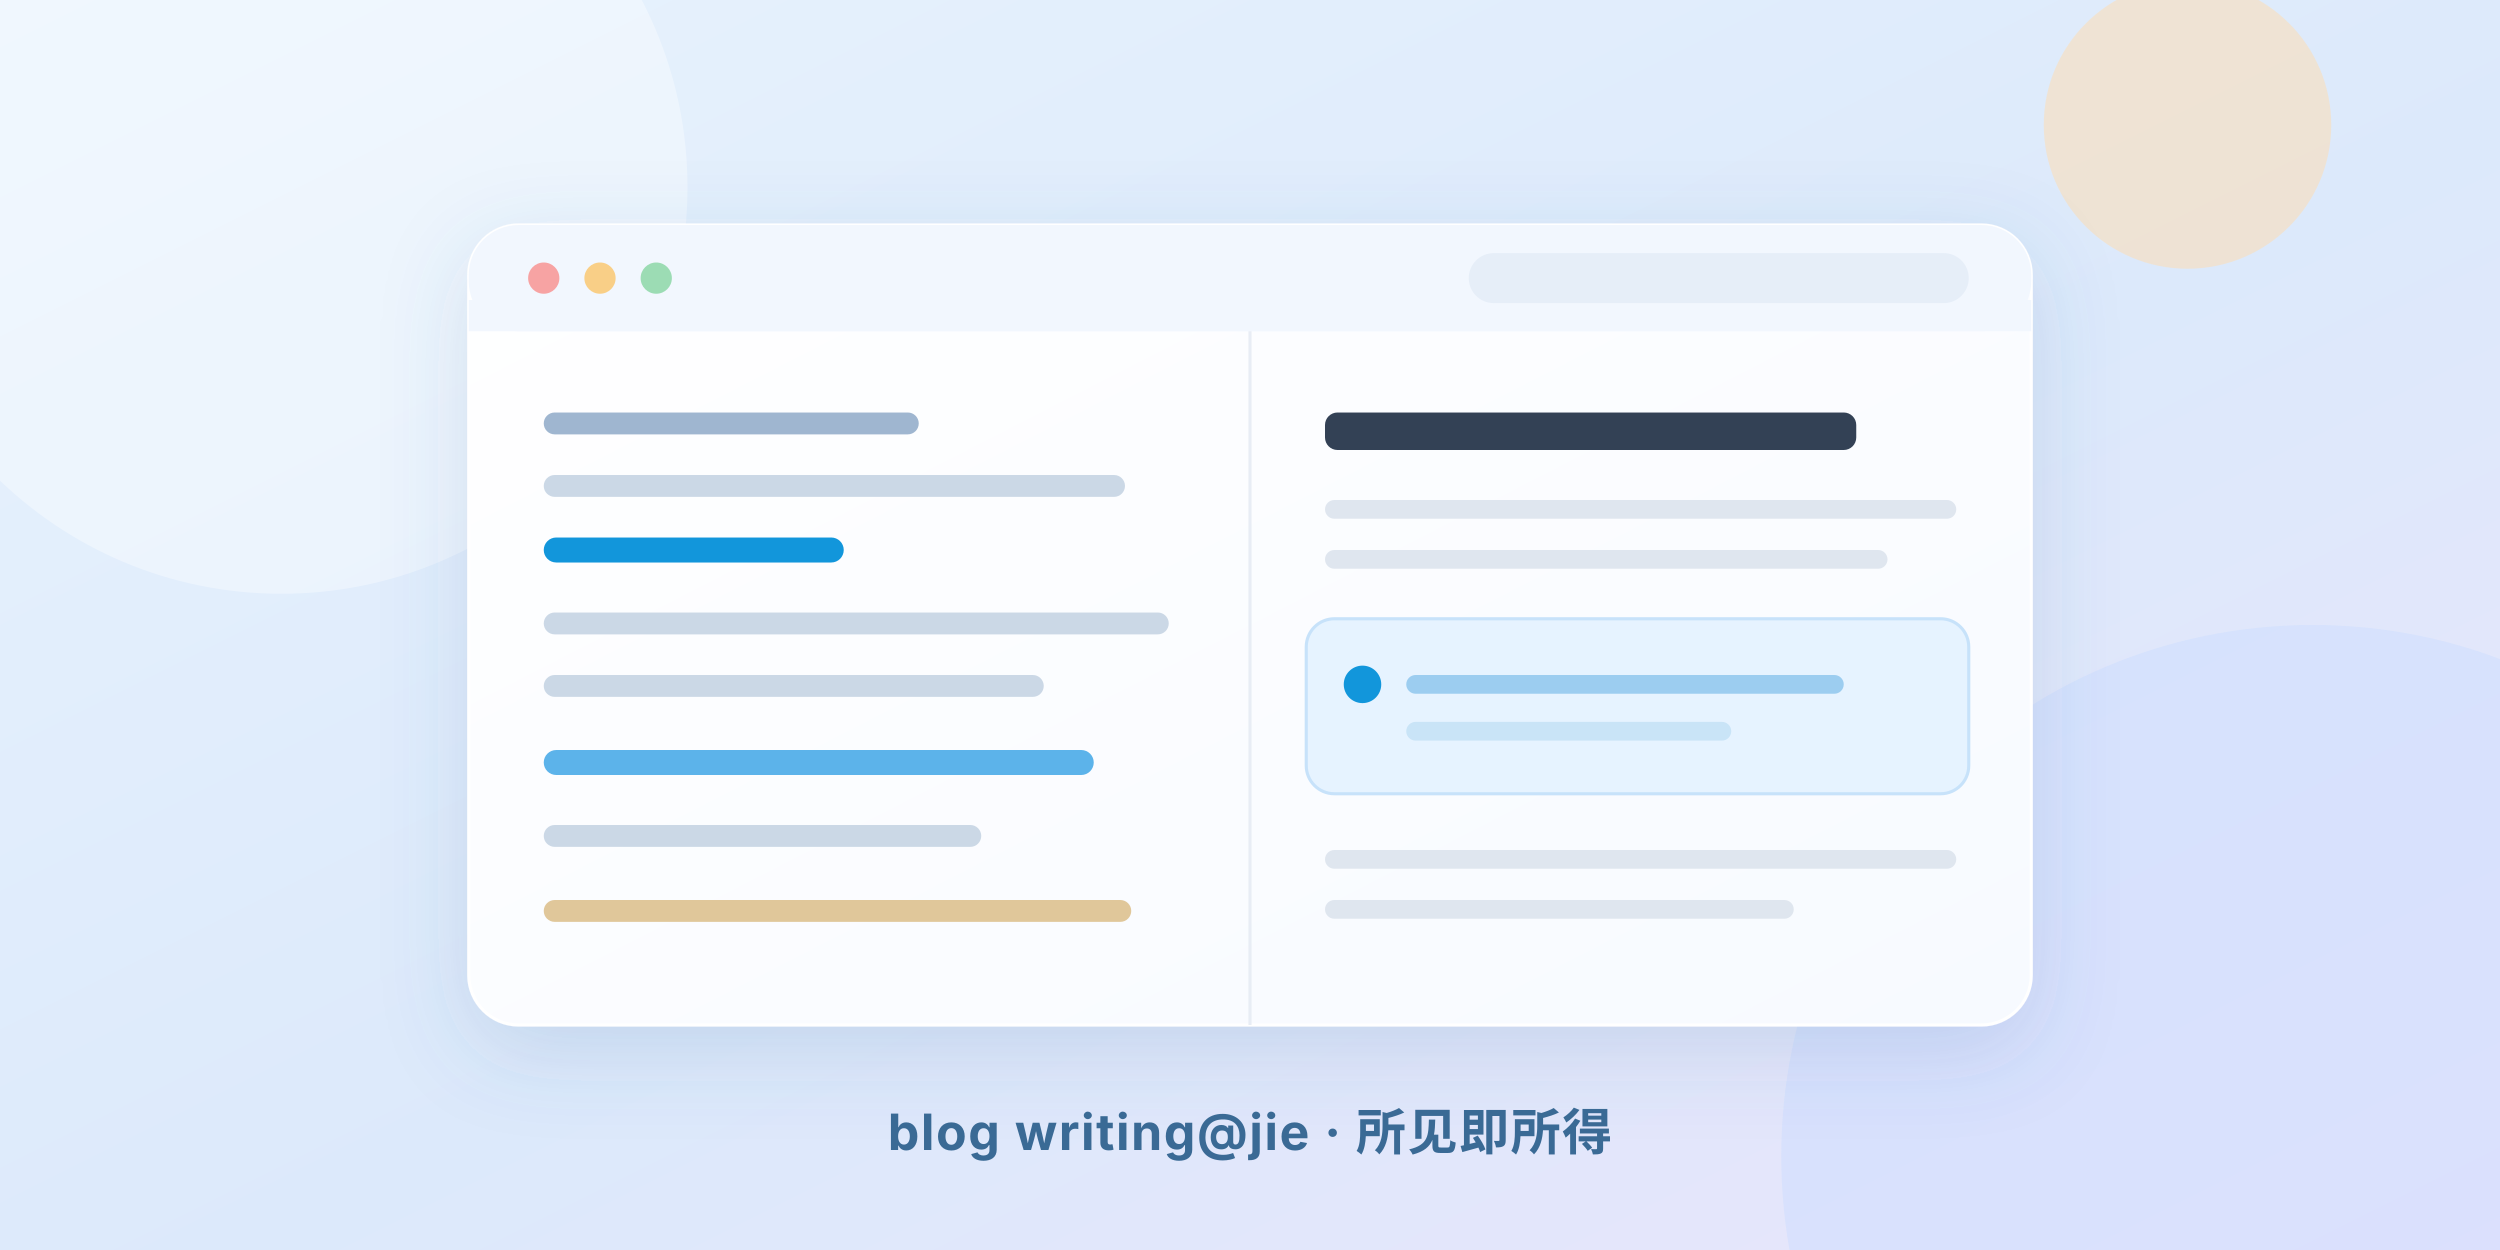
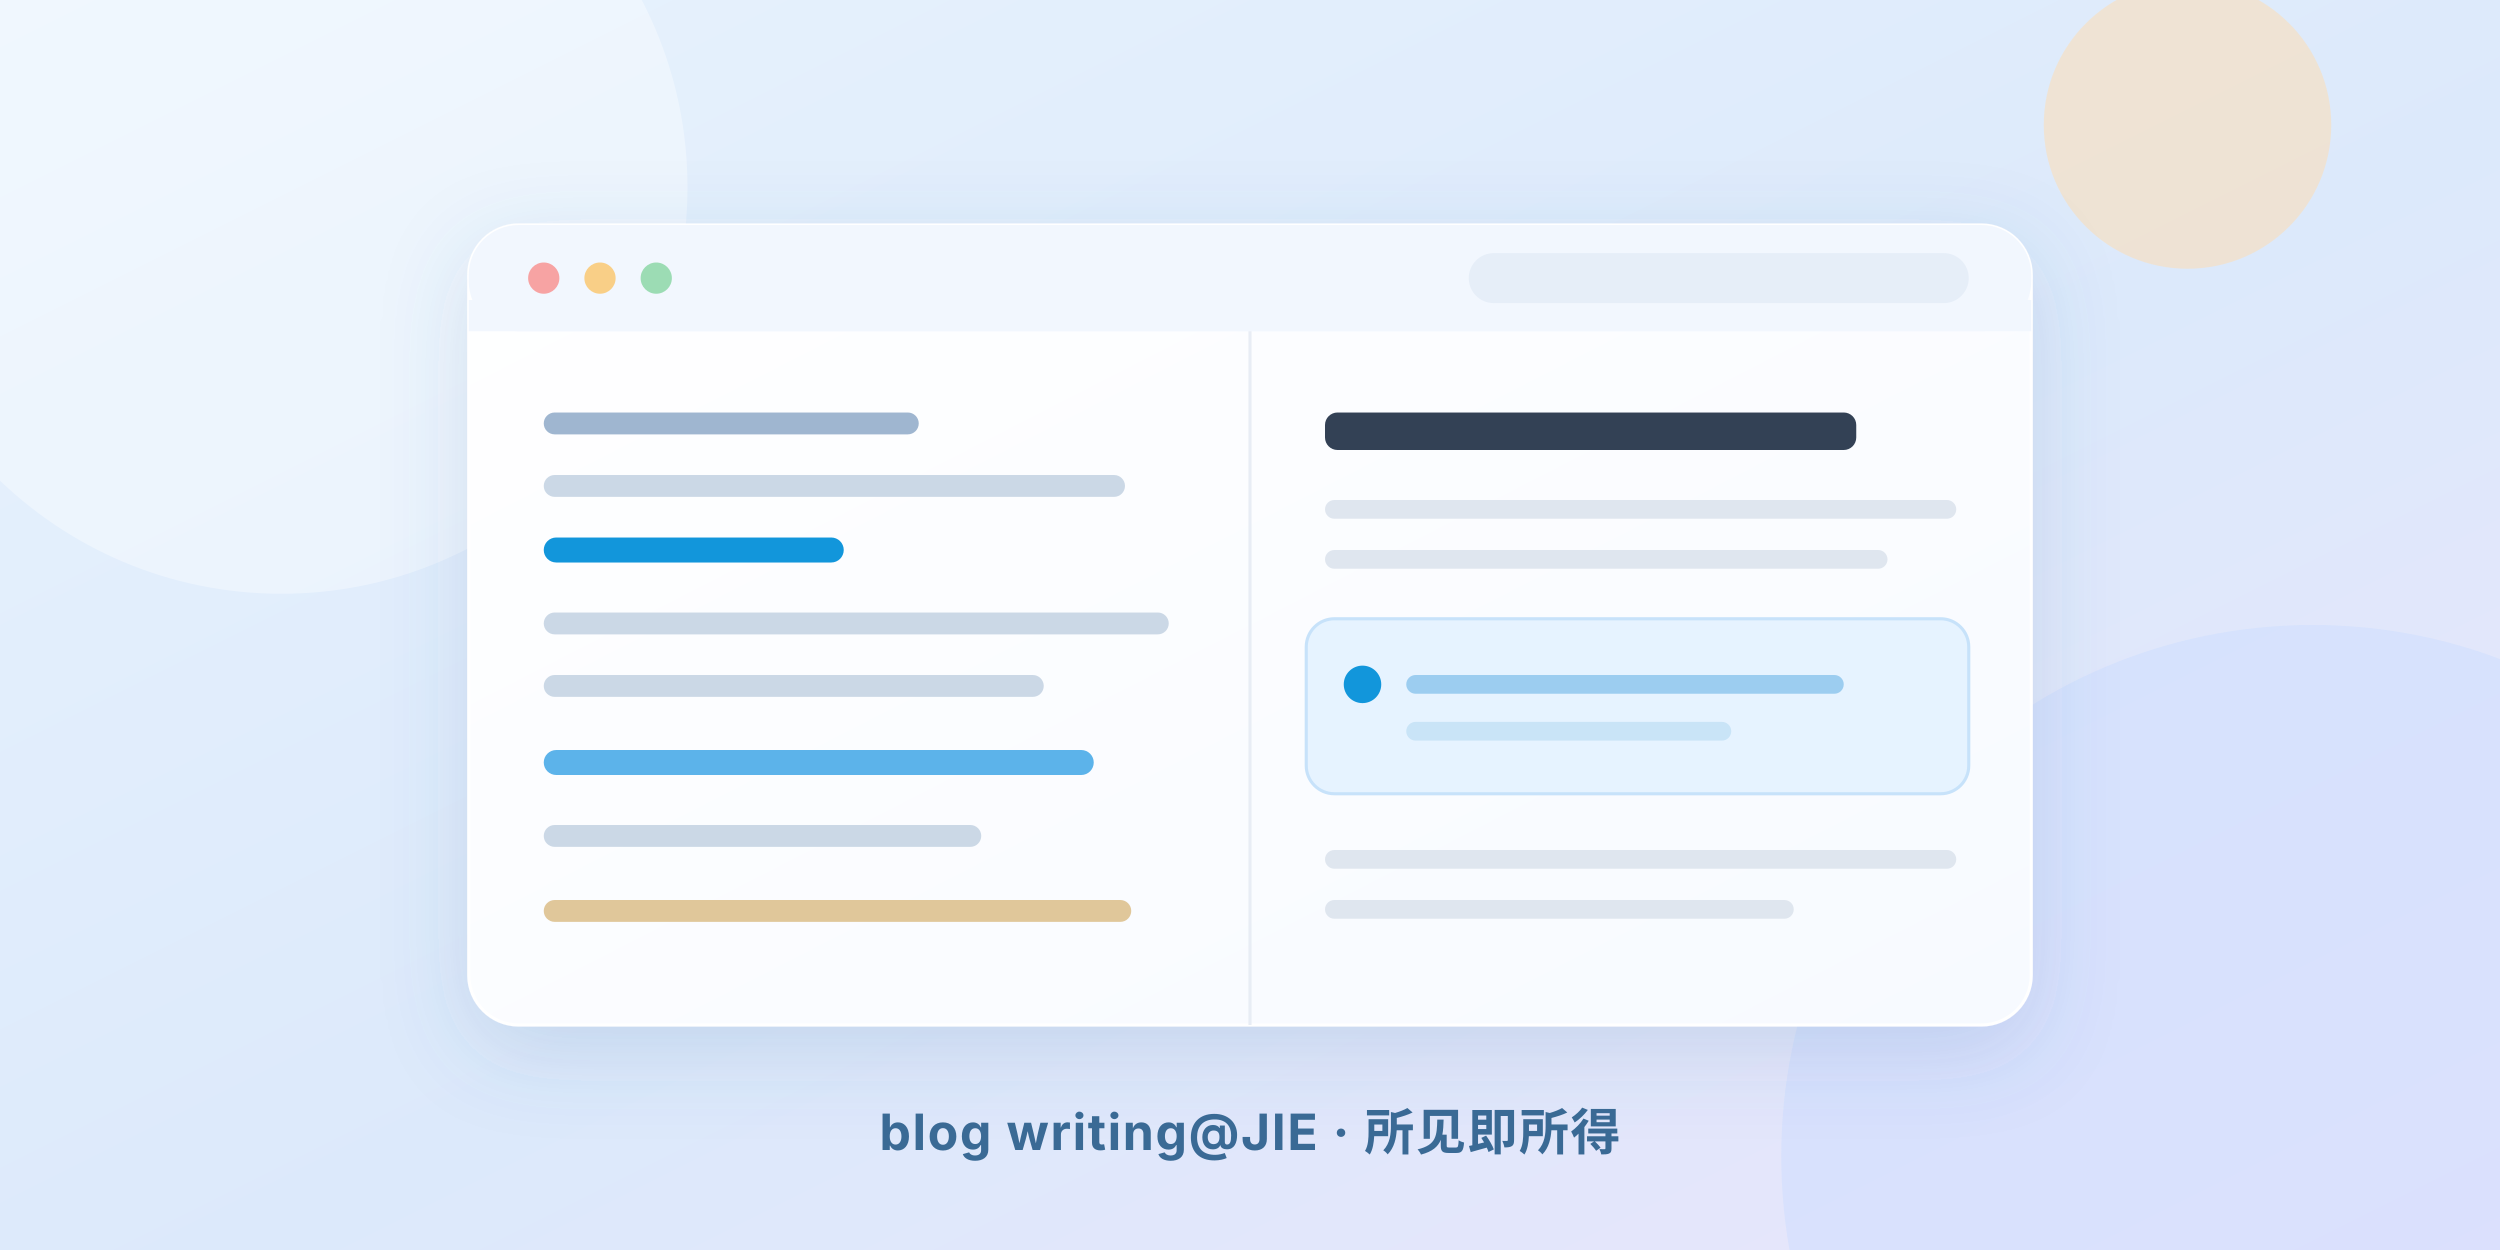
- <svg xmlns="http://www.w3.org/2000/svg" viewBox="0 0 800 400" width="800" height="400" role="img" aria-label="blog writing@jie 示例封面">
+ <svg xmlns="http://www.w3.org/2000/svg" viewBox="0 0 800 400" width="800" height="400" role="img" aria-label="blog writing@JIE 示例封面">
  <defs>
    <linearGradient id="bg" x1="0" y1="0" x2="1" y2="1">
      <stop offset="0%" stop-color="#e8f3fd" />
      <stop offset="55%" stop-color="#dce9fb" />
      <stop offset="100%" stop-color="#e9e4fb" />
    </linearGradient>
    <linearGradient id="win" x1="0" y1="0" x2="1" y2="1">
      <stop offset="0%" stop-color="#ffffff" />
      <stop offset="100%" stop-color="#f7faff" />
    </linearGradient>
    <filter id="sh" x="-20%" y="-20%" width="140%" height="140%">
      <feDropShadow dx="0" dy="8" stdDeviation="14" flood-color="#3b6ea5" flood-opacity="0.16" />
    </filter>
  </defs>
  <rect width="800" height="400" fill="url(#bg)" />
  <circle cx="90" cy="60" r="130" fill="#ffffff" opacity="0.35" />
  <circle cx="740" cy="370" r="170" fill="#c9dcff" opacity="0.45" />
  <circle cx="700" cy="40" r="46" fill="#ffdcae" opacity="0.5" />
  <g filter="url(#sh)">
    <rect x="150" y="72" width="500" height="256" rx="16" fill="url(#win)" stroke="#ffffff" />
  </g>
  <rect x="150" y="72" width="500" height="34" rx="16" fill="#f2f7fe" />
  <rect x="150" y="96" width="500" height="10" fill="#f2f7fe" />
  <circle cx="174" cy="89" r="5" fill="#f7a3a3" />
  <circle cx="192" cy="89" r="5" fill="#f9cf87" />
  <circle cx="210" cy="89" r="5" fill="#9cdcb4" />
  <rect x="470" y="81" width="160" height="16" rx="8" fill="#e6eef8" />
  <line x1="400" y1="106" x2="400" y2="328" stroke="#e8edf5" />
  <g>
    <rect x="174" y="132" width="120" height="7" rx="3.5" fill="#9fb6d0" />
    <rect x="174" y="152" width="186" height="7" rx="3.5" fill="#cbd8e6" />
    <rect x="174" y="172" width="96" height="8" rx="4" fill="#1296db" />
    <rect x="174" y="196" width="200" height="7" rx="3.5" fill="#cbd8e6" />
    <rect x="174" y="216" width="160" height="7" rx="3.5" fill="#cbd8e6" />
    <rect x="174" y="240" width="176" height="8" rx="4" fill="#5cb3ea" />
    <rect x="174" y="264" width="140" height="7" rx="3.5" fill="#cbd8e6" />
    <rect x="174" y="288" width="188" height="7" rx="3.5" fill="#e0c79a" />
  </g>
  <g>
    <rect x="424" y="132" width="170" height="12" rx="4" fill="#334155" />
    <rect x="424" y="160" width="202" height="6" rx="3" fill="#dfe6ef" />
    <rect x="424" y="176" width="180" height="6" rx="3" fill="#dfe6ef" />
    <rect x="418" y="198" width="212" height="56" rx="9" fill="#e6f3ff" stroke="#c7e2fa" />
    <circle cx="436" cy="219" r="6" fill="#1296db" />
    <rect x="450" y="216" width="140" height="6" rx="3" fill="#9ccdf0" />
    <rect x="450" y="231" width="104" height="6" rx="3" fill="#c9e4f7" />
    <rect x="424" y="272" width="202" height="6" rx="3" fill="#dfe6ef" />
    <rect x="424" y="288" width="150" height="6" rx="3" fill="#dfe6ef" />
  </g>
-   <text x="400" y="368" font-family="system-ui,-apple-system,Segoe UI,Microsoft YaHei,sans-serif" font-size="16" font-weight="700" fill="#3a6a95" text-anchor="middle" letter-spacing="0.5">blog writing@jie · 所见即所得</text>
+   <text x="400" y="368" font-family="system-ui,-apple-system,Segoe UI,Microsoft YaHei,sans-serif" font-size="16" font-weight="700" fill="#3a6a95" text-anchor="middle" letter-spacing="0.5">blog writing@JIE · 所见即所得</text>
</svg>
